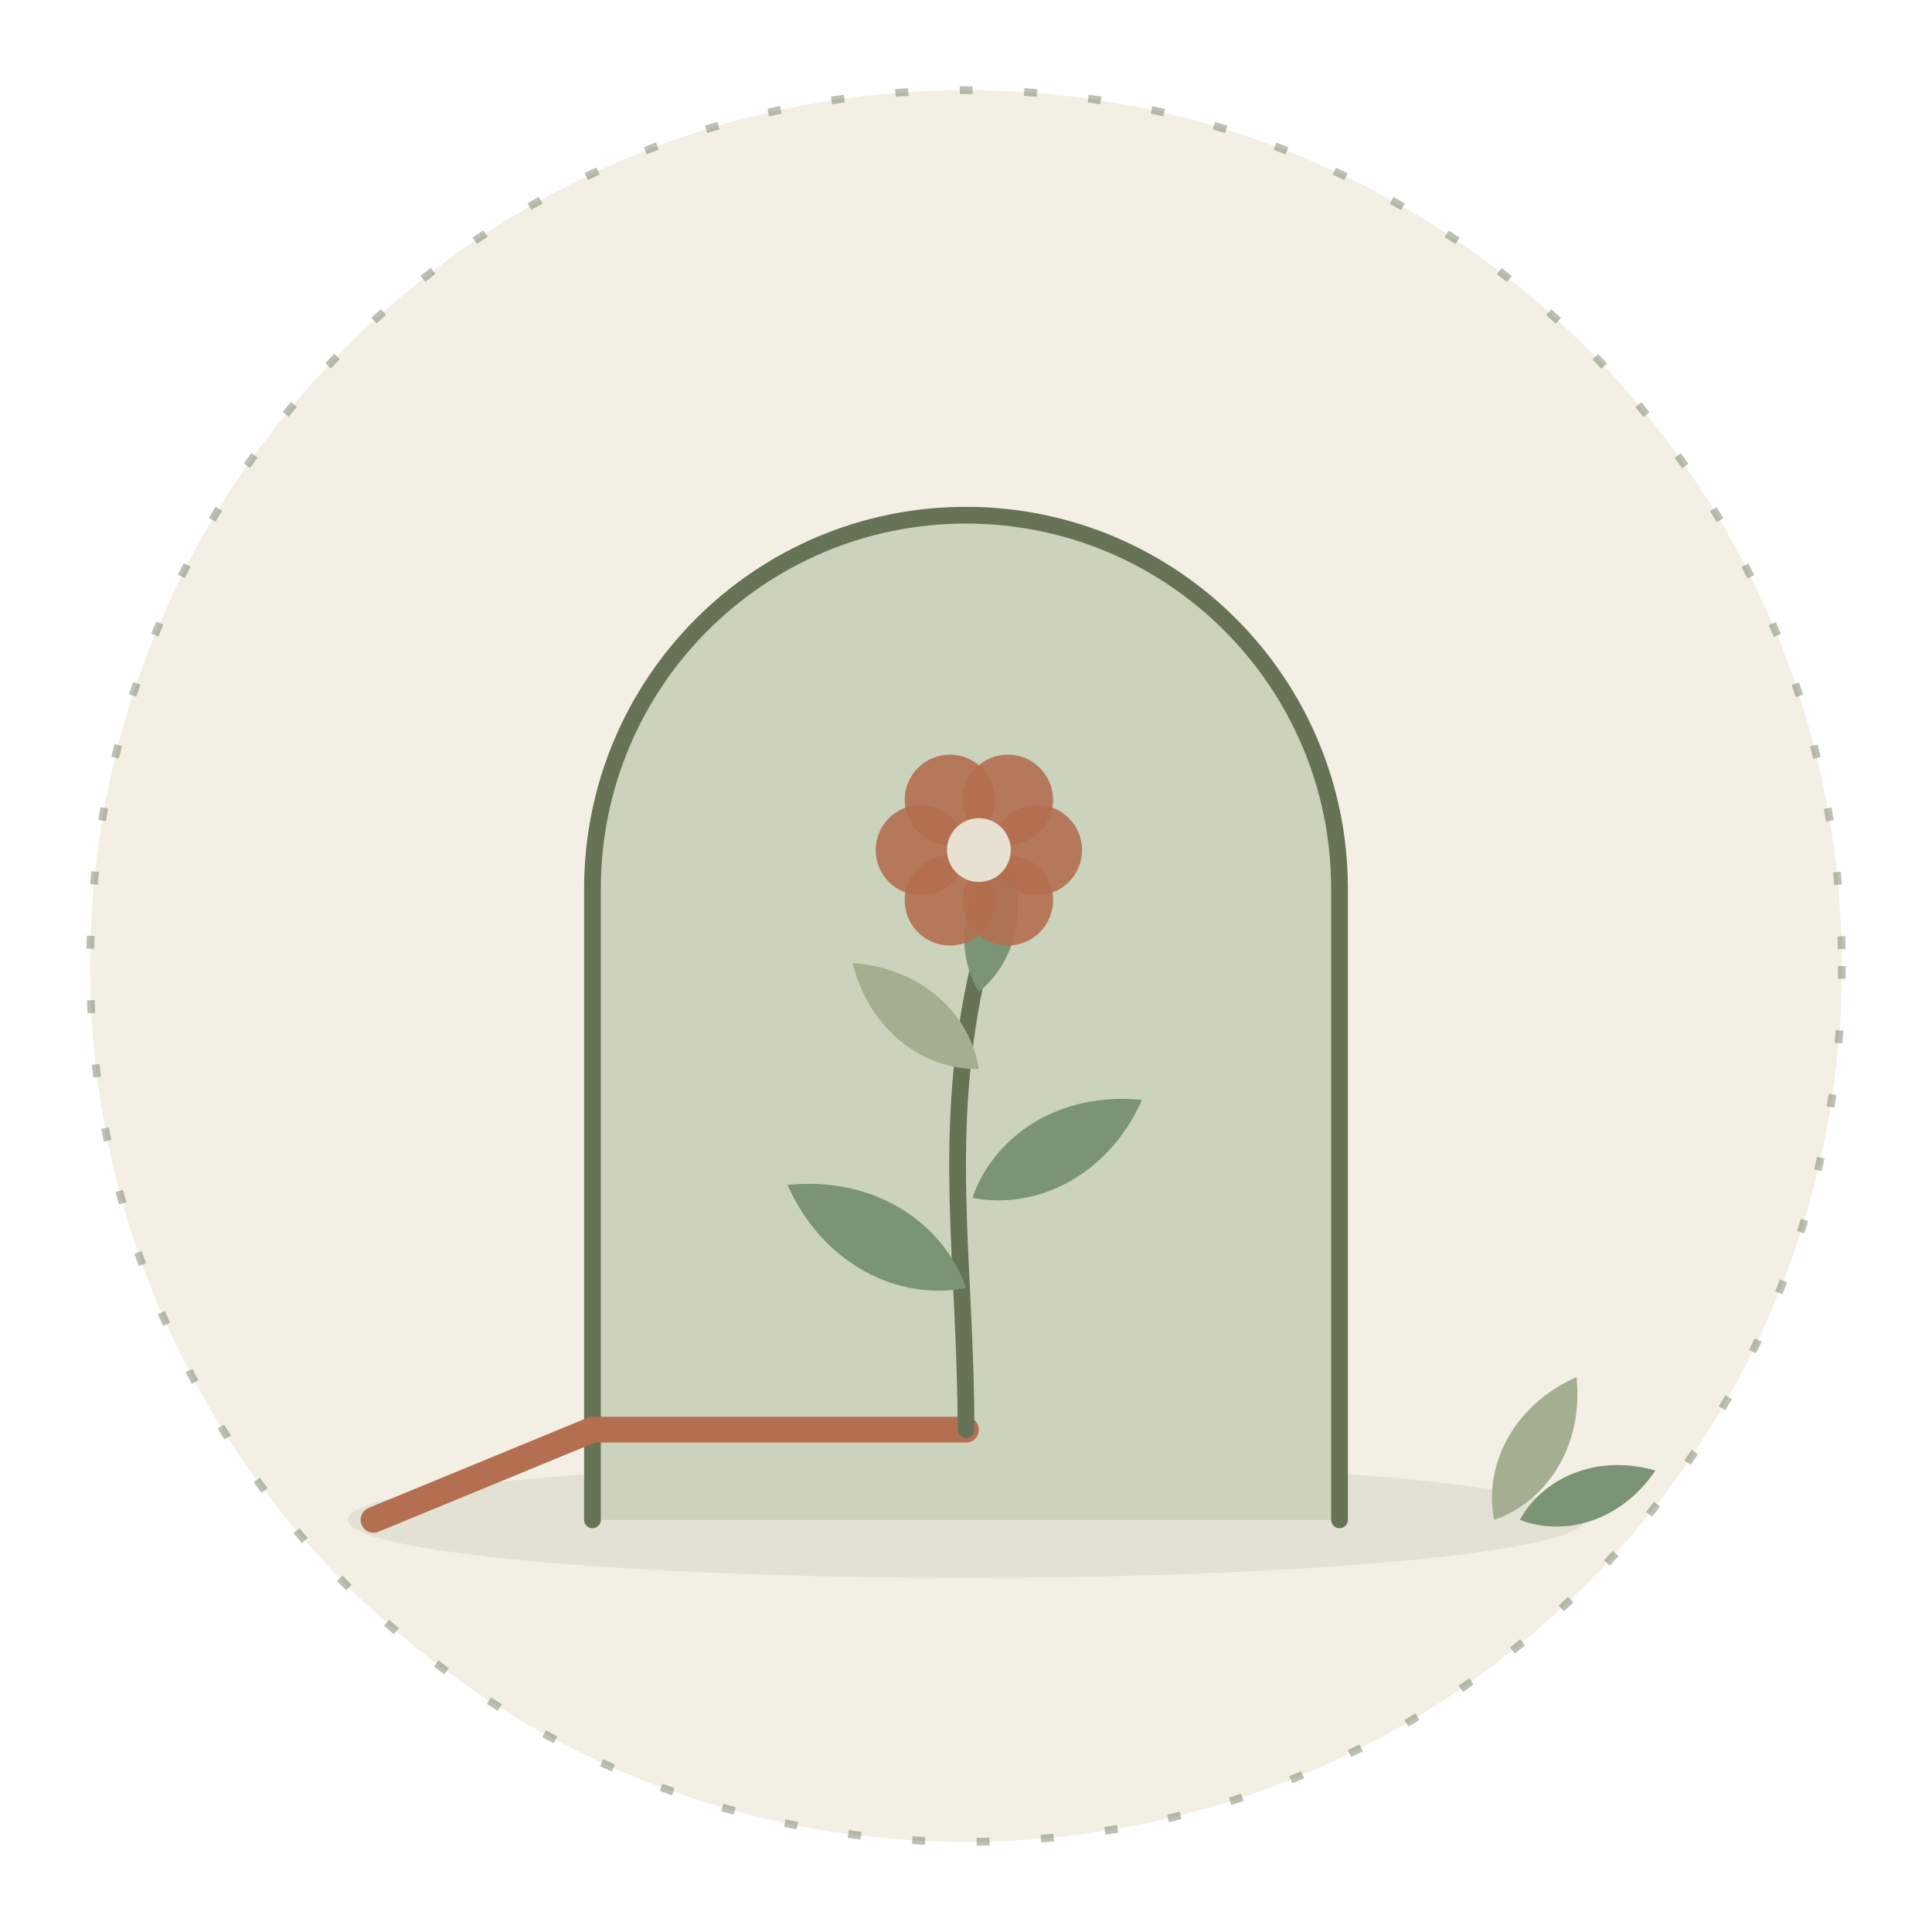
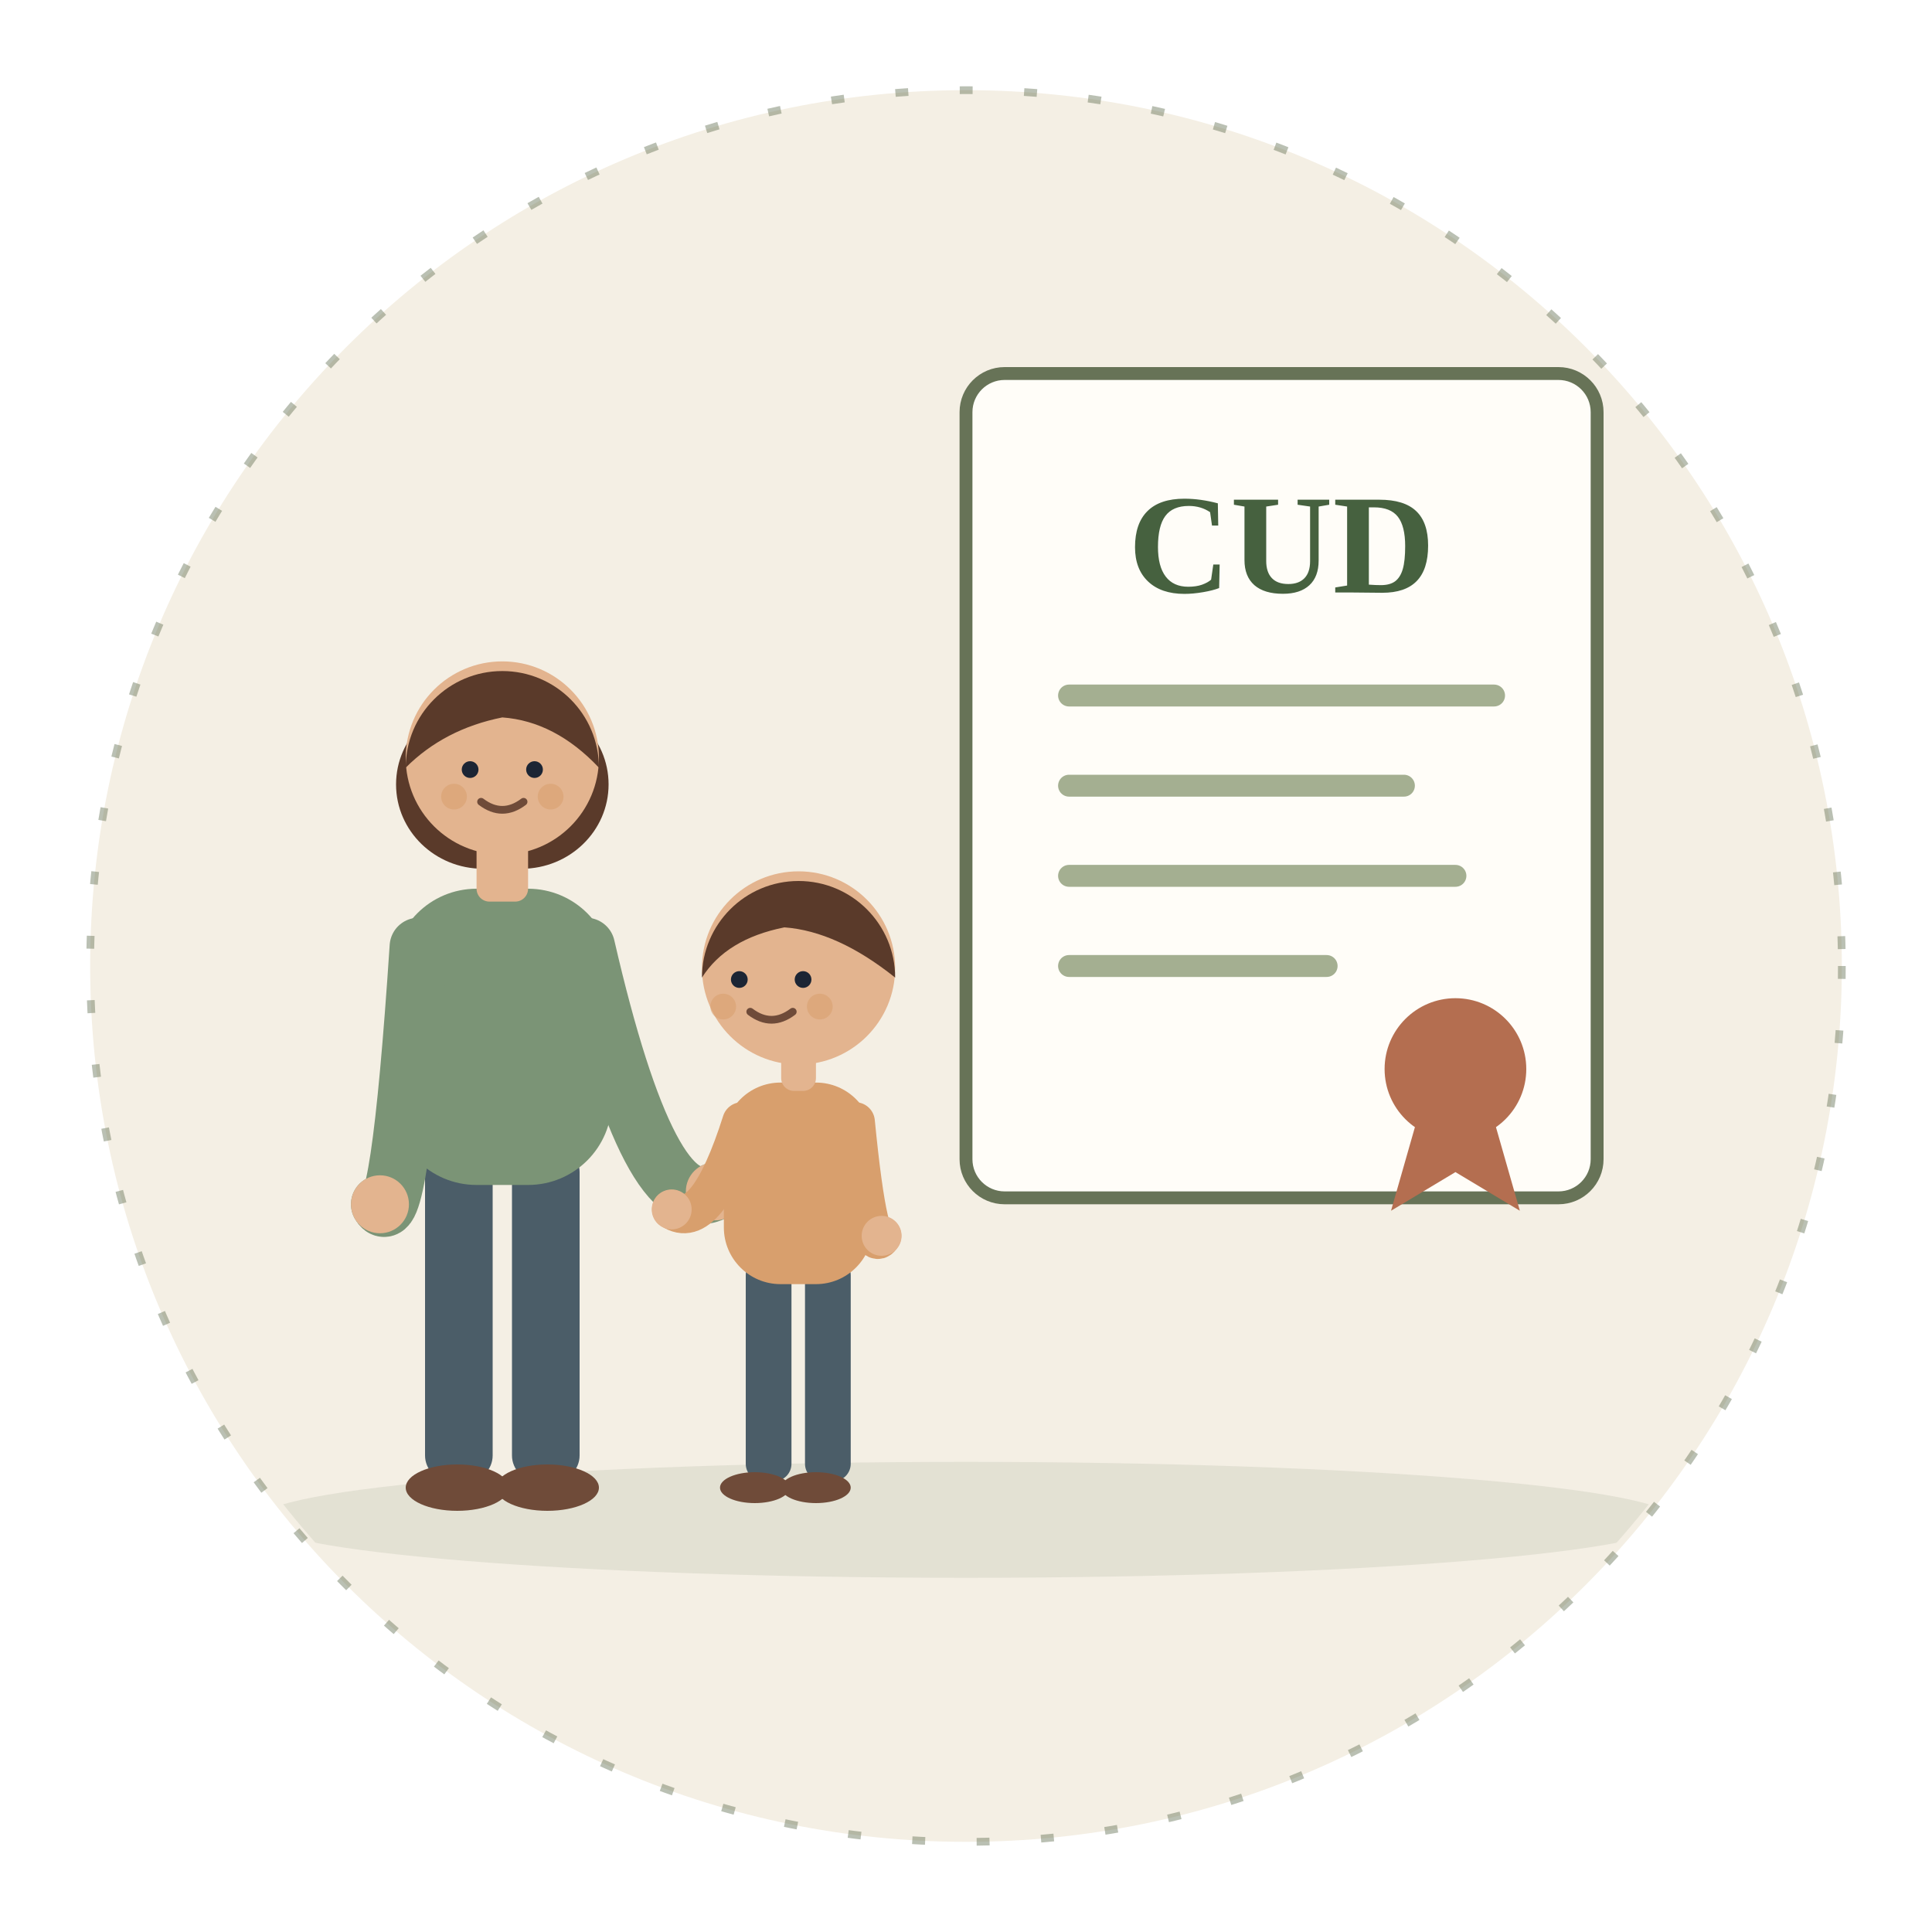
- <svg xmlns="http://www.w3.org/2000/svg" viewBox="0 0 300 300" width="300" height="300" role="img" aria-label="Un arco de entrada con una rampa que lleva a una planta en flor">
+ <svg xmlns="http://www.w3.org/2000/svg" viewBox="0 0 300 300" width="300" height="300" role="img" aria-label="El Certificado Único de Discapacidad y una mamá que llega con su hijo">
  <circle cx="150" cy="150" r="136" fill="#f4efe4" />
  <circle cx="150" cy="150" r="136" fill="none" stroke="#677357" stroke-width="1.2" stroke-dasharray="2 8" opacity=".45" />
  <clipPath id="disco">
    <circle cx="150" cy="150" r="135" />
  </clipPath>
  <g clip-path="url(#disco)">
-     <ellipse cx="150" cy="236" rx="96" ry="9" fill="#677357" opacity=".12" />
-     <path d="M92 236 V138 a58 58 0 0 1 116 0 V236 z" fill="#ccd3bd" />
-     <path d="M92 236 V138 a58 58 0 0 1 116 0 V236" stroke="#677357" stroke-width="2.6" fill="none" stroke-linecap="round" stroke-linejoin="round" />
-     <path d="M58 236 L92 222 H150" stroke="#b46e50" stroke-width="4" fill="none" stroke-linecap="round" />
-     <path d="M150 222 C150 196 146 176 152 150" stroke="#677357" stroke-width="2.6" fill="none" stroke-linecap="round" stroke-linejoin="round" />
-     <path d="M0 0 C7 -8 8 -21 0 -32 C-8 -21 -7 -8 0 0 Z" transform="translate(150.0 200.0) rotate(-60) scale(1.0)" fill="#7b9476" opacity="1.0" />
-     <path d="M0 0 C7 -8 8 -21 0 -32 C-8 -21 -7 -8 0 0 Z" transform="translate(151.0 186.0) rotate(60) scale(0.95)" fill="#7b9476" opacity="1.0" />
-     <path d="M0 0 C7 -8 8 -21 0 -32 C-8 -21 -7 -8 0 0 Z" transform="translate(152.0 166.0) rotate(-50) scale(0.8)" fill="#a4af91" opacity="1.0" />
-     <path d="M0 0 C7 -8 8 -21 0 -32 C-8 -21 -7 -8 0 0 Z" transform="translate(152.0 154.0) rotate(10) scale(0.7)" fill="#7b9476" opacity="1.0" />
-     <circle cx="161.0" cy="132.0" r="7.02" fill="#b46e50" opacity="0.9" />
-     <circle cx="156.5" cy="139.8" r="7.02" fill="#b46e50" opacity="0.9" />
-     <circle cx="147.5" cy="139.8" r="7.02" fill="#b46e50" opacity="0.9" />
-     <circle cx="143.0" cy="132.0" r="7.02" fill="#b46e50" opacity="0.9" />
-     <circle cx="147.5" cy="124.2" r="7.02" fill="#b46e50" opacity="0.9" />
-     <circle cx="156.5" cy="124.2" r="7.02" fill="#b46e50" opacity="0.9" />
-     <circle cx="152.0" cy="132.0" r="4.95" fill="#e8e0d1" opacity="1.0" />
-     <path d="M0 0 C7 -8 8 -21 0 -32 C-8 -21 -7 -8 0 0 Z" transform="translate(232.0 236.0) rotate(30) scale(0.8)" fill="#a4af91" opacity="1.0" />
-     <path d="M0 0 C7 -8 8 -21 0 -32 C-8 -21 -7 -8 0 0 Z" transform="translate(236.0 236.0) rotate(70) scale(0.7)" fill="#7b9476" opacity="1.0" />
+     <ellipse cx="150" cy="236" rx="110" ry="9" fill="#677357" opacity=".12" />
+     <rect x="150.0" y="58.0" width="98.0" height="128.0" rx="6.0" fill="#fffdf8" stroke="#677357" stroke-width="2" />
+     <text x="199.0" y="92.0" text-anchor="middle" font-family="Georgia, 'Times New Roman', serif" font-size="22" font-weight="bold" fill="#46613f">CUD</text>
+     <path d="M166 108 h66 M166 122 h52 M166 136 h60 M166 150 h40" stroke="#a4af91" stroke-width="3.4" fill="none" stroke-linecap="round" stroke-linejoin="round" />
+     <circle cx="226.0" cy="166.0" r="11.0" fill="#b46e50" opacity="1.0" />
+     <path d="M220 174 l-4 14 l10 -6 l10 6 l-4 -14" fill="#b46e50" />
+     <rect x="61.5" y="108.7" width="33.0" height="26.2" rx="13.5" fill="#5a3a2a" />
+     <rect x="66.0" y="178.0" width="10.5" height="52.0" rx="4.0" fill="#4b5d68" />
+     <rect x="79.5" y="178.0" width="10.5" height="52.0" rx="4.0" fill="#4b5d68" />
+     <ellipse cx="71.0" cy="231.0" rx="8.0" ry="3.6" fill="#6f4b39" />
+     <ellipse cx="85.0" cy="231.0" rx="8.0" ry="3.6" fill="#6f4b39" />
+     <rect x="61.0" y="138.0" width="34.0" height="46.0" rx="13.0" fill="#7b9476" />
+     <rect x="74.0" y="130.0" width="8.0" height="10.0" rx="2.0" fill="#e3b48f" />
+     <circle cx="78.0" cy="117.7" r="15.0" fill="#e3b48f" opacity="1.0" />
+     <path d="M63.0 119.2 A15.0 15.0 0 0 1 93.0 119.2 Q86.2 112.0 78.0 111.4 Q69.0 113.2 63.0 119.2 Z" fill="#5a3a2a" />
+     <circle cx="73.0" cy="119.5" r="1.3" fill="#1c2534" opacity="1.0" />
+     <circle cx="83.0" cy="119.5" r="1.3" fill="#1c2534" opacity="1.0" />
+     <path d="M74.7 124.5 Q78.0 127.0 81.3 124.5" stroke="#6f4b39" stroke-width="1.2" fill="none" stroke-linecap="round" stroke-linejoin="round" />
+     <circle cx="70.5" cy="123.7" r="2.0" fill="#d89f6d" opacity="0.55" />
+     <circle cx="85.5" cy="123.7" r="2.0" fill="#d89f6d" opacity="0.55" />
+     <path d="M65.0 147.0 Q62.0 192.4 59.0 187.0" stroke="#7b9476" stroke-width="9.0" fill="none" stroke-linecap="round" />
+     <circle cx="59.0" cy="187.0" r="4.5" fill="#e3b48f" opacity="1.0" />
+     <path d="M91.0 147.0 Q101.0 190.4 111.0 185.0" stroke="#7b9476" stroke-width="9.0" fill="none" stroke-linecap="round" />
+     <circle cx="111.0" cy="185.0" r="4.5" fill="#e3b48f" opacity="1.0" />
+     <rect x="115.8" y="195.3" width="7.1" height="34.7" rx="2.7" fill="#4b5d68" />
+     <rect x="125.0" y="195.3" width="7.1" height="34.7" rx="2.7" fill="#4b5d68" />
+     <ellipse cx="117.2" cy="231.0" rx="5.4" ry="2.4" fill="#6f4b39" />
+     <ellipse cx="126.7" cy="231.0" rx="5.4" ry="2.4" fill="#6f4b39" />
+     <rect x="112.4" y="168.1" width="23.1" height="31.3" rx="8.8" fill="#d89f6d" />
+     <rect x="121.3" y="162.6" width="5.4" height="6.8" rx="2.0" fill="#e3b48f" />
+     <circle cx="124.0" cy="150.3" r="15.0" fill="#e3b48f" opacity="1.0" />
+     <path d="M109.0 151.8 A15.0 15.0 0 0 1 139.0 151.8 Q130.0 144.6 121.8 144.0 Q112.8 145.8 109.0 151.8 Z" fill="#5a3a2a" />
+     <circle cx="114.8" cy="152.1" r="1.3" fill="#1c2534" opacity="1.0" />
+     <circle cx="124.7" cy="152.1" r="1.3" fill="#1c2534" opacity="1.0" />
+     <path d="M116.5 157.1 Q119.8 159.6 123.1 157.1" stroke="#6f4b39" stroke-width="1.2" fill="none" stroke-linecap="round" stroke-linejoin="round" />
+     <circle cx="112.3" cy="156.3" r="2.0" fill="#d89f6d" opacity="0.55" />
+     <circle cx="127.3" cy="156.3" r="2.0" fill="#d89f6d" opacity="0.55" />
+     <path d="M115.2 174.2 Q109.7 191.5 104.3 187.8" stroke="#d89f6d" stroke-width="6.1" fill="none" stroke-linecap="round" />
+     <circle cx="104.3" cy="187.8" r="3.1" fill="#e3b48f" opacity="1.0" />
+     <path d="M132.8 174.2 Q134.9 195.6 136.9 191.9" stroke="#d89f6d" stroke-width="6.1" fill="none" stroke-linecap="round" />
+     <circle cx="136.9" cy="191.9" r="3.1" fill="#e3b48f" opacity="1.0" />
  </g>
</svg>
